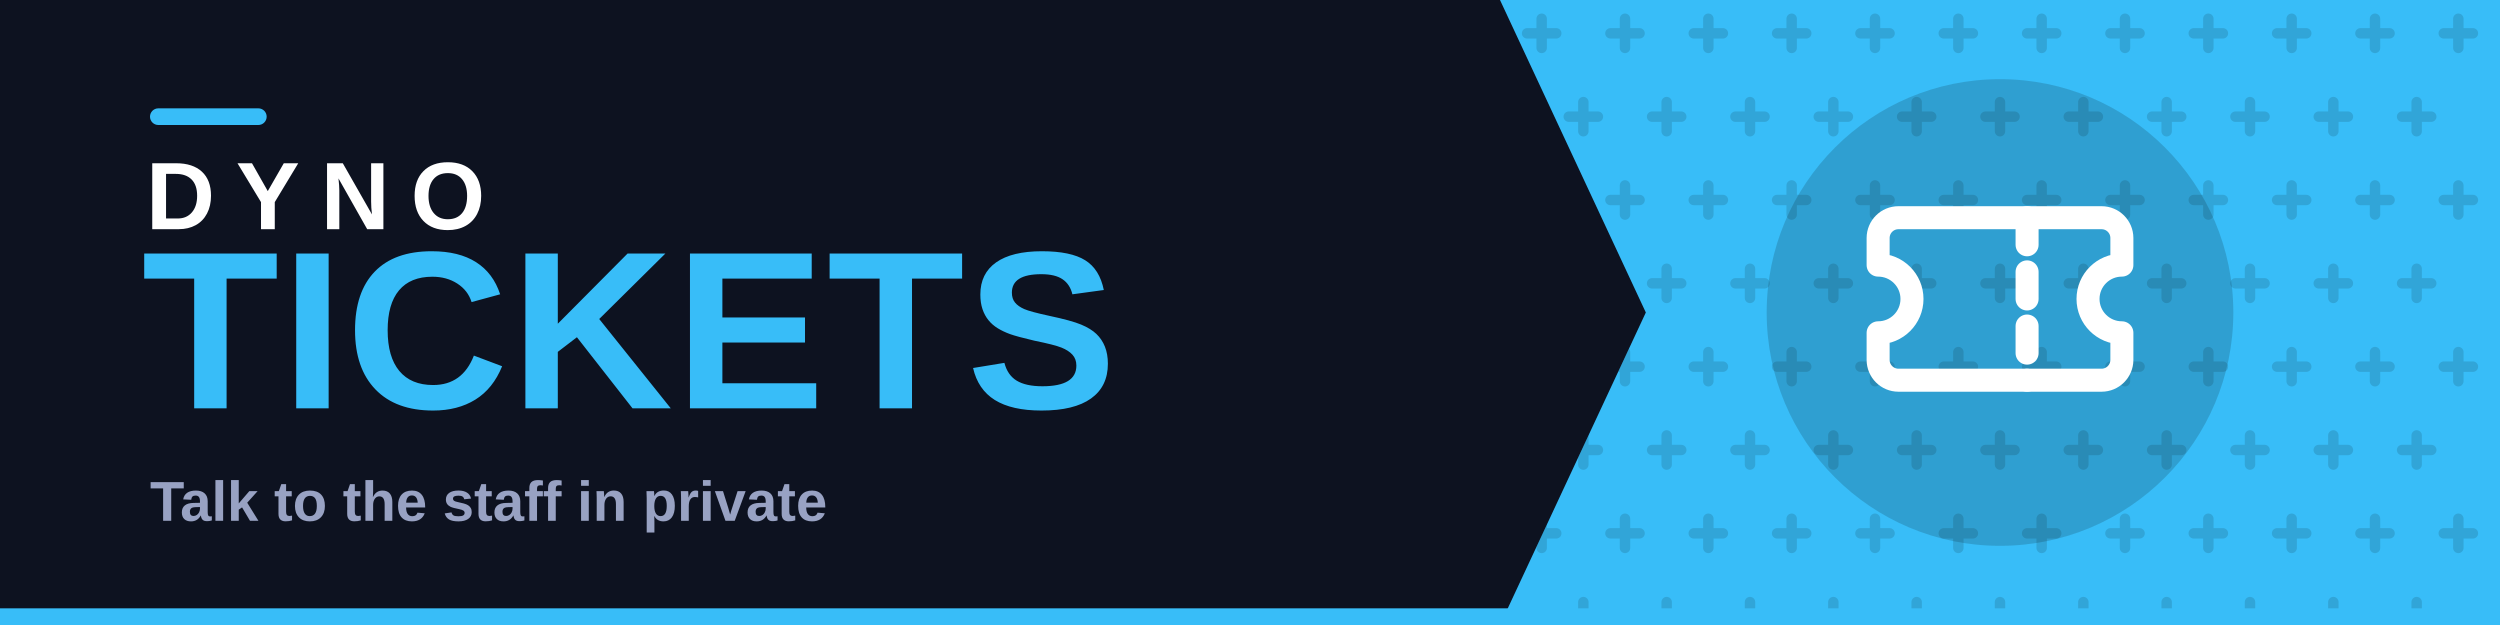
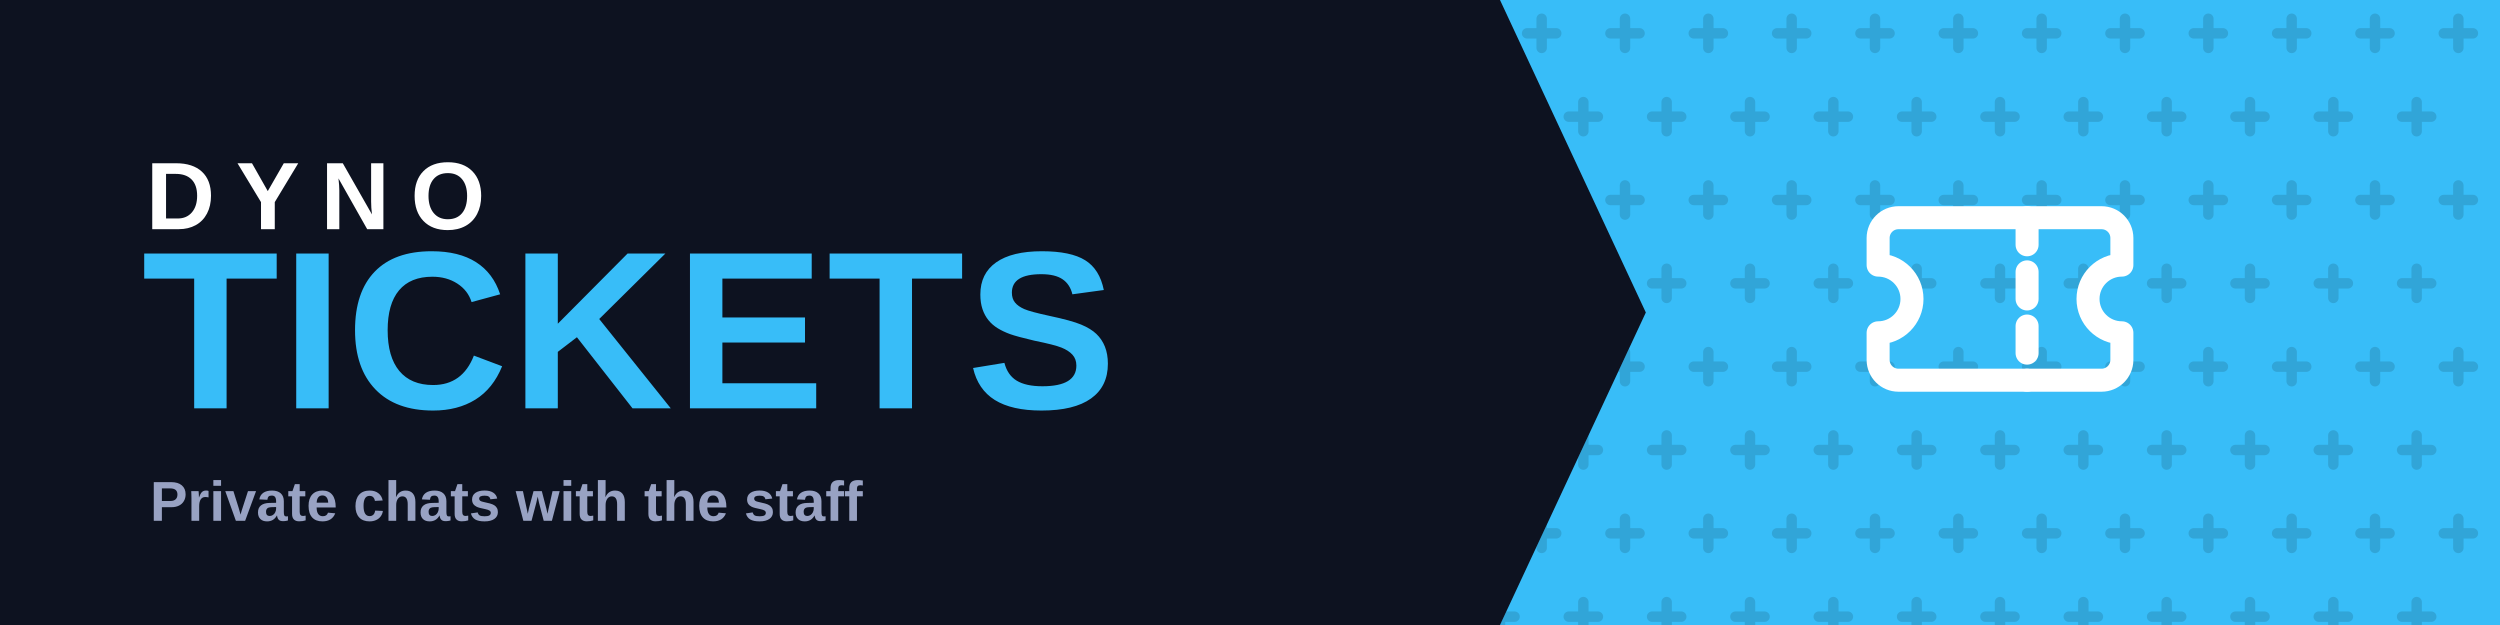
<svg xmlns="http://www.w3.org/2000/svg" width="1200" height="300" viewBox="0 0 1200 300">
  <defs>
    <clipPath id="slab">
      <path d="M720 0H1200V300H720L790 150Z" />
    </clipPath>
  </defs>
  <rect width="1200" height="300" fill="#0d1220" />
  <path d="M720 0H1200V300H720L790 150Z" fill="#38bdf8" />
  <g clip-path="url(#slab)">
    <g stroke="#000" stroke-width="5" stroke-linecap="round" opacity=".13">
      <path d="M693 16h14M700 9v14" />
      <path d="M733 16h14M740 9v14" />
      <path d="M773 16h14M780 9v14" />
      <path d="M813 16h14M820 9v14" />
      <path d="M853 16h14M860 9v14" />
      <path d="M893 16h14M900 9v14" />
      <path d="M933 16h14M940 9v14" />
      <path d="M973 16h14M980 9v14" />
      <path d="M1013 16h14M1020 9v14" />
      <path d="M1053 16h14M1060 9v14" />
      <path d="M1093 16h14M1100 9v14" />
      <path d="M1133 16h14M1140 9v14" />
      <path d="M1173 16h14M1180 9v14" />
      <path d="M713 56h14M720 49v14" />
      <path d="M753 56h14M760 49v14" />
      <path d="M793 56h14M800 49v14" />
      <path d="M833 56h14M840 49v14" />
      <path d="M873 56h14M880 49v14" />
      <path d="M913 56h14M920 49v14" />
      <path d="M953 56h14M960 49v14" />
      <path d="M993 56h14M1000 49v14" />
      <path d="M1033 56h14M1040 49v14" />
      <path d="M1073 56h14M1080 49v14" />
      <path d="M1113 56h14M1120 49v14" />
      <path d="M1153 56h14M1160 49v14" />
      <path d="M693 96h14M700 89v14" />
      <path d="M733 96h14M740 89v14" />
      <path d="M773 96h14M780 89v14" />
      <path d="M813 96h14M820 89v14" />
      <path d="M853 96h14M860 89v14" />
      <path d="M893 96h14M900 89v14" />
      <path d="M933 96h14M940 89v14" />
      <path d="M973 96h14M980 89v14" />
      <path d="M1013 96h14M1020 89v14" />
      <path d="M1053 96h14M1060 89v14" />
      <path d="M1093 96h14M1100 89v14" />
      <path d="M1133 96h14M1140 89v14" />
      <path d="M1173 96h14M1180 89v14" />
      <path d="M713 136h14M720 129v14" />
      <path d="M753 136h14M760 129v14" />
      <path d="M793 136h14M800 129v14" />
      <path d="M833 136h14M840 129v14" />
      <path d="M873 136h14M880 129v14" />
      <path d="M913 136h14M920 129v14" />
      <path d="M953 136h14M960 129v14" />
      <path d="M993 136h14M1000 129v14" />
      <path d="M1033 136h14M1040 129v14" />
      <path d="M1073 136h14M1080 129v14" />
      <path d="M1113 136h14M1120 129v14" />
      <path d="M1153 136h14M1160 129v14" />
      <path d="M693 176h14M700 169v14" />
      <path d="M733 176h14M740 169v14" />
      <path d="M773 176h14M780 169v14" />
      <path d="M813 176h14M820 169v14" />
      <path d="M853 176h14M860 169v14" />
      <path d="M893 176h14M900 169v14" />
      <path d="M933 176h14M940 169v14" />
      <path d="M973 176h14M980 169v14" />
      <path d="M1013 176h14M1020 169v14" />
      <path d="M1053 176h14M1060 169v14" />
      <path d="M1093 176h14M1100 169v14" />
      <path d="M1133 176h14M1140 169v14" />
      <path d="M1173 176h14M1180 169v14" />
      <path d="M713 216h14M720 209v14" />
      <path d="M753 216h14M760 209v14" />
      <path d="M793 216h14M800 209v14" />
      <path d="M833 216h14M840 209v14" />
      <path d="M873 216h14M880 209v14" />
      <path d="M913 216h14M920 209v14" />
      <path d="M953 216h14M960 209v14" />
      <path d="M993 216h14M1000 209v14" />
      <path d="M1033 216h14M1040 209v14" />
      <path d="M1073 216h14M1080 209v14" />
      <path d="M1113 216h14M1120 209v14" />
      <path d="M1153 216h14M1160 209v14" />
      <path d="M693 256h14M700 249v14" />
      <path d="M733 256h14M740 249v14" />
      <path d="M773 256h14M780 249v14" />
      <path d="M813 256h14M820 249v14" />
      <path d="M853 256h14M860 249v14" />
      <path d="M893 256h14M900 249v14" />
      <path d="M933 256h14M940 249v14" />
      <path d="M973 256h14M980 249v14" />
      <path d="M1013 256h14M1020 249v14" />
      <path d="M1053 256h14M1060 249v14" />
      <path d="M1093 256h14M1100 249v14" />
      <path d="M1133 256h14M1140 249v14" />
      <path d="M1173 256h14M1180 249v14" />
      <path d="M713 296h14M720 289v14" />
      <path d="M753 296h14M760 289v14" />
      <path d="M793 296h14M800 289v14" />
      <path d="M833 296h14M840 289v14" />
      <path d="M873 296h14M880 289v14" />
      <path d="M913 296h14M920 289v14" />
      <path d="M953 296h14M960 289v14" />
      <path d="M993 296h14M1000 289v14" />
      <path d="M1033 296h14M1040 289v14" />
      <path d="M1073 296h14M1080 289v14" />
      <path d="M1113 296h14M1120 289v14" />
      <path d="M1153 296h14M1160 289v14" />
    </g>
  </g>
-   <circle cx="960" cy="150" r="112" fill="#000" opacity=".16" />
  <g transform="translate(882 72) scale(6.5)" fill="none" stroke="#fff" stroke-width="1.7" stroke-linecap="round" stroke-linejoin="round">
    <path d="M3 8.5v-2A1.5 1.5 0 0 1 4.5 5h15A1.5 1.5 0 0 1 21 6.5v2a2.5 2.5 0 0 0 0 5v2a1.5 1.5 0 0 1-1.5 1.5h-15A1.5 1.5 0 0 1 3 15.5v-2a2.5 2.5 0 0 0 0-5z" />
    <path d="M14 5v12" stroke-dasharray="2 2" />
  </g>
-   <rect x="72" y="52" width="56" height="8" rx="4" fill="#38bdf8" />
  <text x="70" y="110" font-family="'Segoe UI Black', 'Segoe UI', Arial, sans-serif" font-weight="900" font-size="46" letter-spacing="10" fill="#ffffff">DYNO</text>
  <text x="68" y="196" font-family="'Segoe UI Black', 'Segoe UI', Arial, sans-serif" font-weight="900" font-size="108" letter-spacing="1" fill="#38bdf8">TICKETS</text>
-   <text x="72" y="250" font-family="'Segoe UI', Arial, sans-serif" font-weight="600" font-size="27" fill="#98a2c3">Talk to the staff in private</text>
-   <rect x="0" y="292" width="1200" height="8" fill="#38bdf8" />
+   <text x="72" y="250" font-family="'Segoe UI', Arial, sans-serif" font-weight="600" font-size="27" fill="#98a2c3">Private chats with the staff</text>
</svg>
